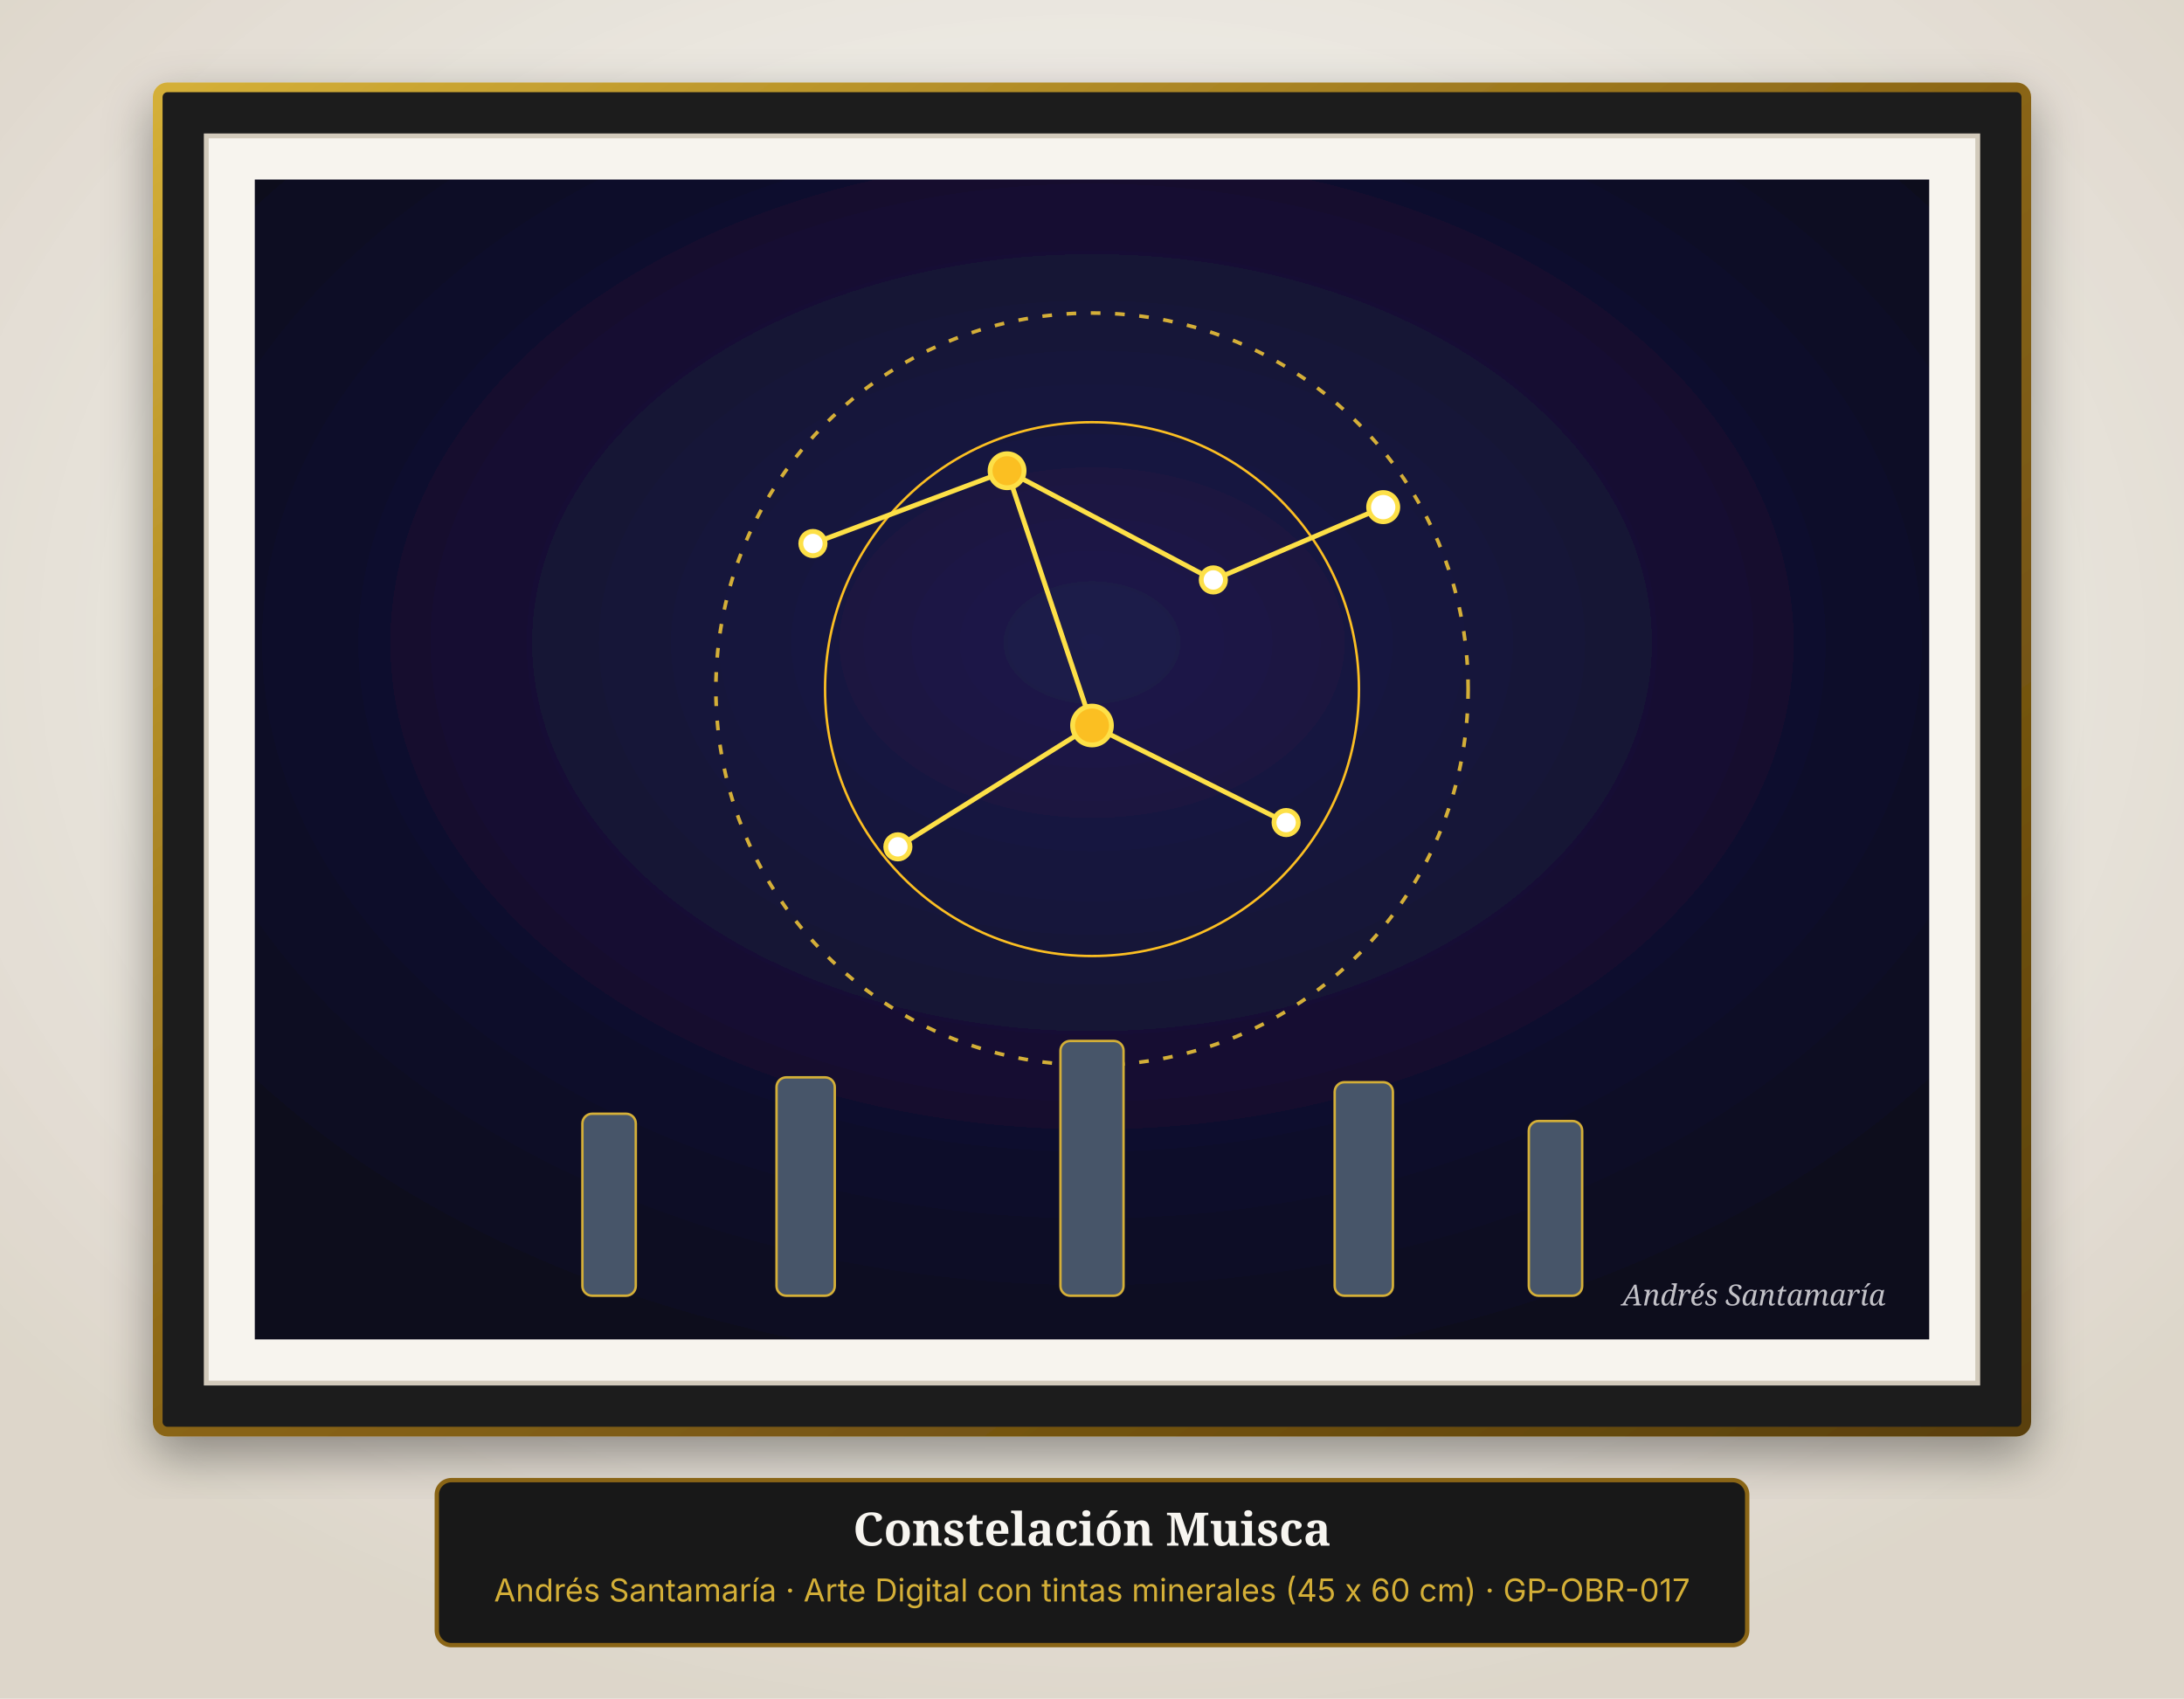
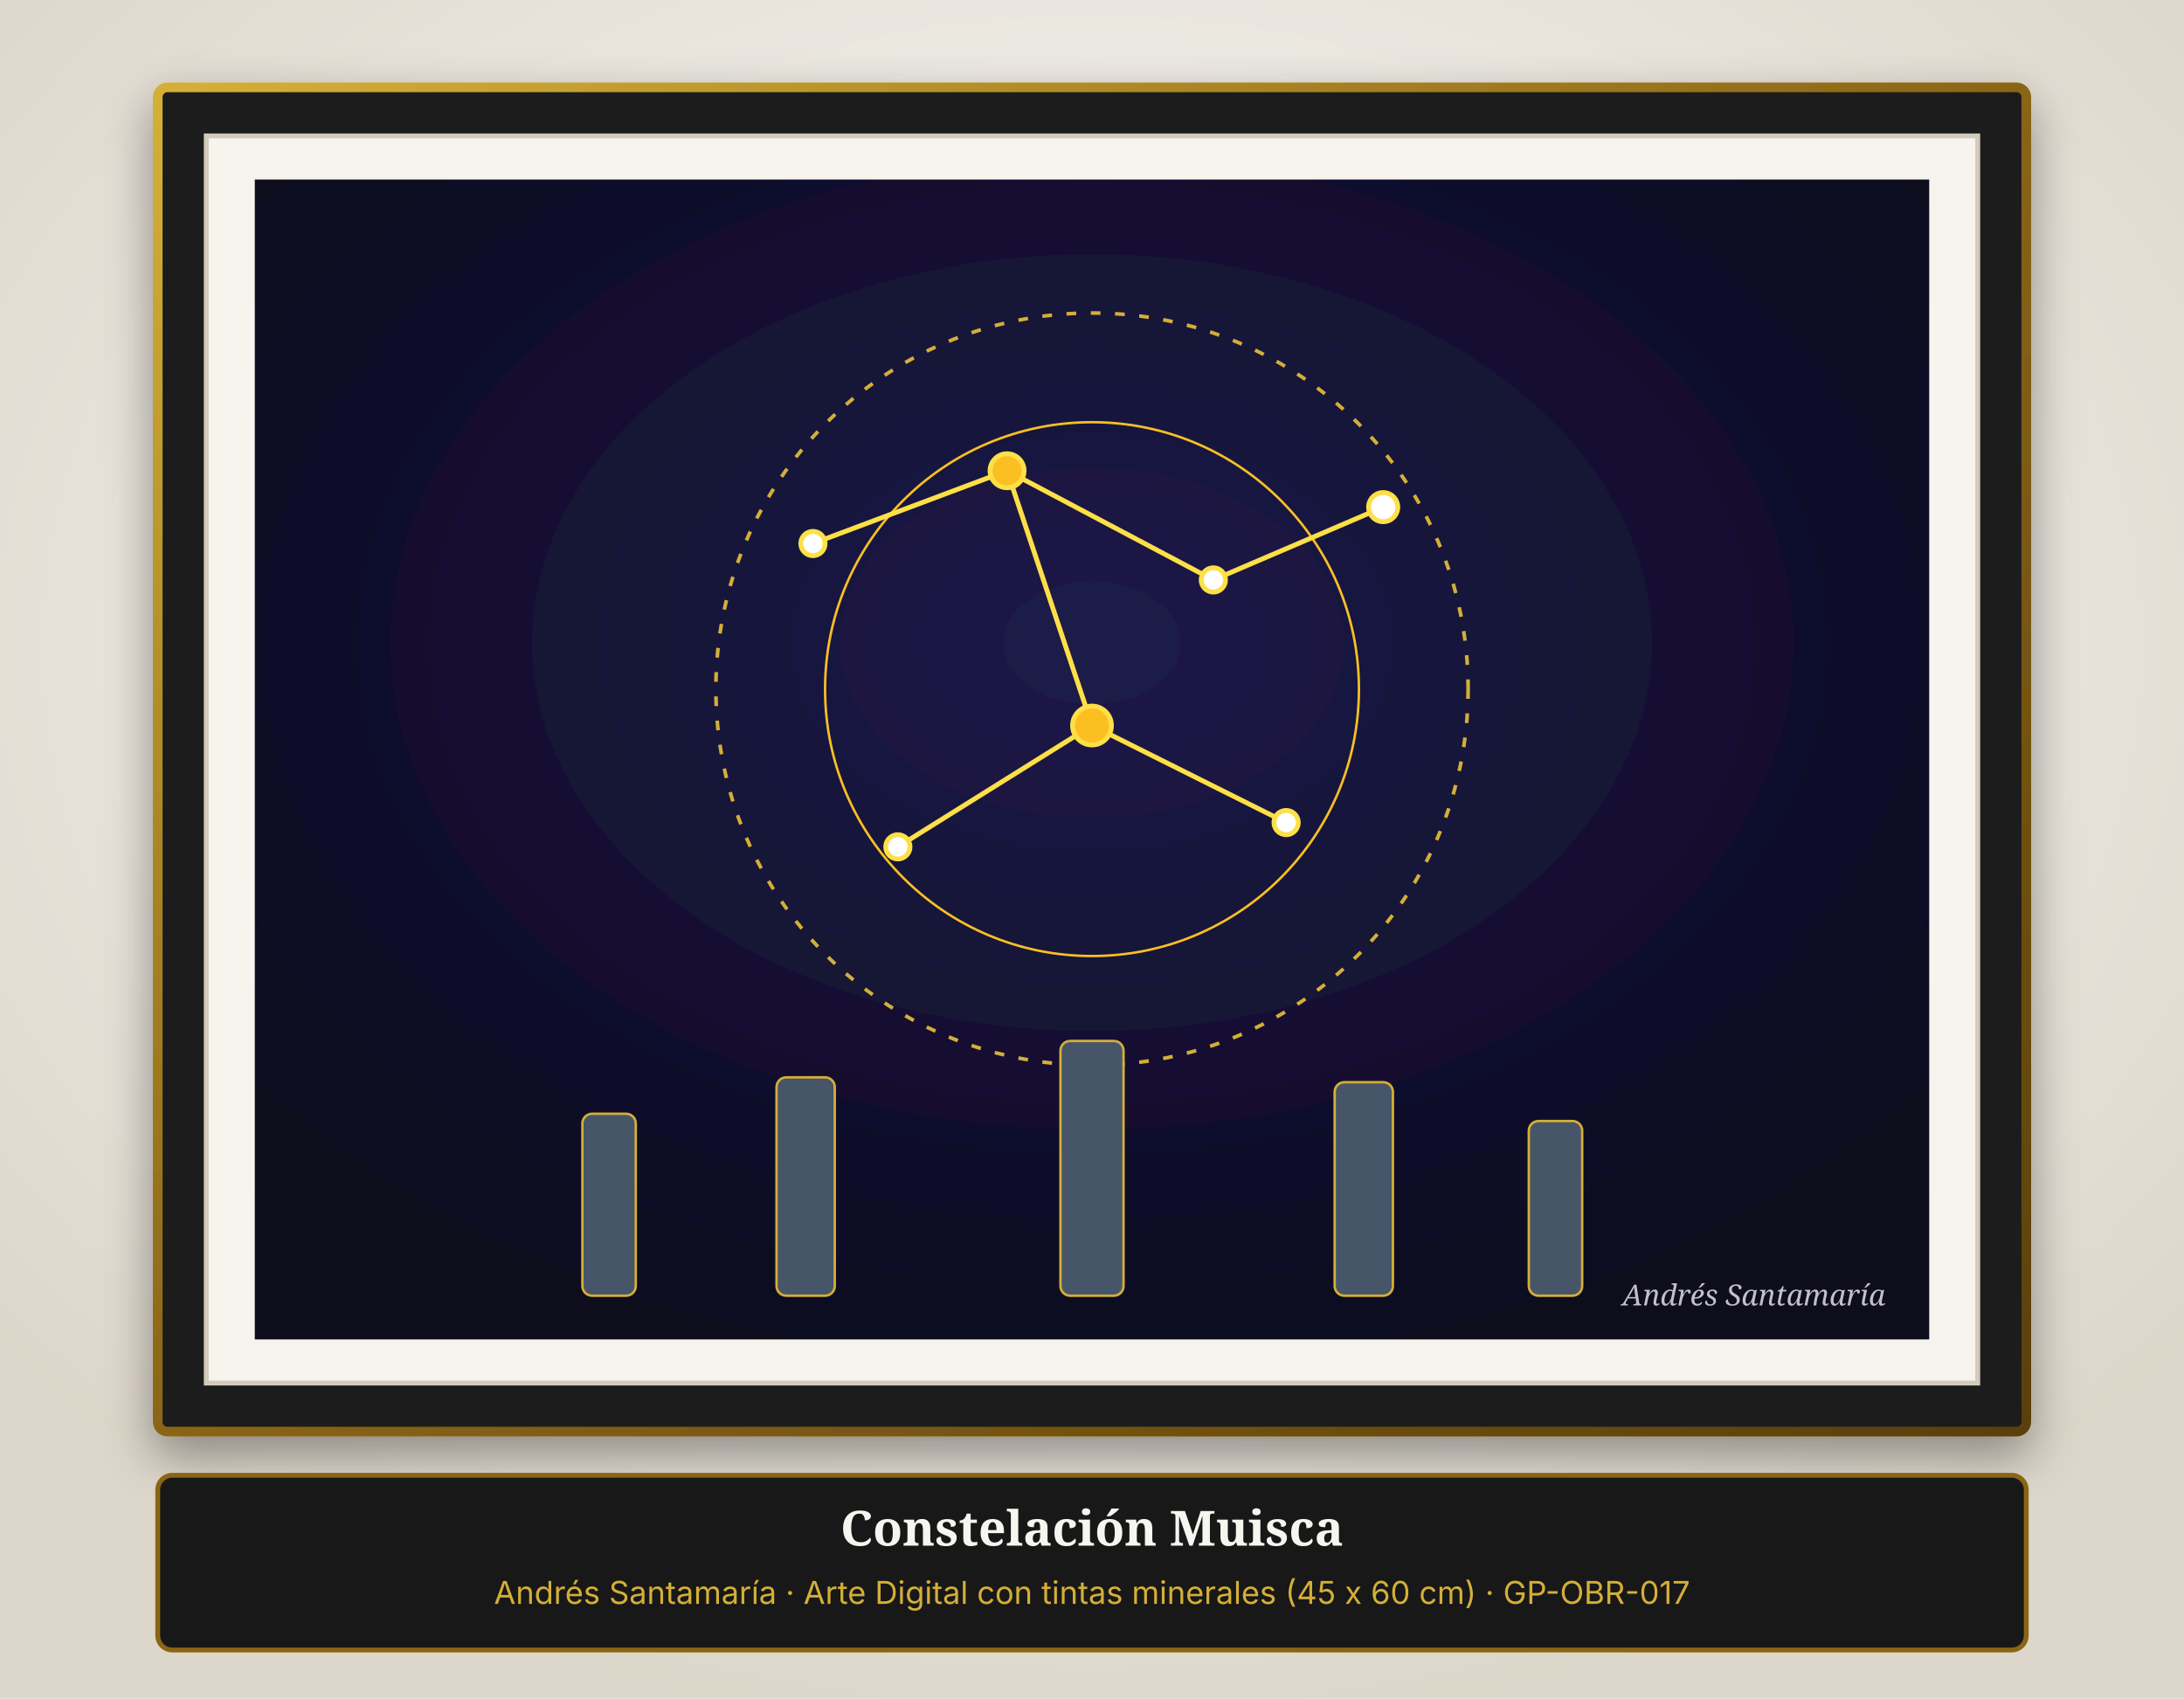
<svg xmlns="http://www.w3.org/2000/svg" viewBox="0 0 900 700" width="900" height="700" role="img" aria-label="Constelación Muisca — Andrés Santamaría">
  <defs>
    <radialGradient id="bg" cx="50%" cy="40%" r="70%">
      <stop offset="0%" stop-color="#1e1b4b" />
      <stop offset="100%" stop-color="#09071a" />
    </radialGradient>
    <filter id="shadow" x="-5%" y="-5%" width="110%" height="110%">
      <feDropShadow dx="0" dy="8" stdDeviation="10" flood-color="#000000" flood-opacity="0.38" />
    </filter>
    <filter id="canvasTex" x="0%" y="0%" width="100%" height="100%">
      <feTurbulence type="fractalNoise" baseFrequency="0.04" numOctaves="3" result="noise" />
      <feDiffuseLighting in="noise" lighting-color="#ffffff" surfaceScale="1.2" result="light">
        <feDistantLight azimuth="45" elevation="60" />
      </feDiffuseLighting>
      <feBlend in="SourceGraphic" in2="light" mode="multiply" />
    </filter>
    <linearGradient id="goldFrame" x1="0" y1="0" x2="1" y2="1">
      <stop offset="0%" stop-color="#D4AF37" />
      <stop offset="50%" stop-color="#8A6516" />
      <stop offset="100%" stop-color="#5A400C" />
    </linearGradient>
  </defs>
  <rect width="900" height="700" fill="#eae5dc" />
  <radialGradient id="wallSpot" cx="50%" cy="38%" r="65%">
    <stop offset="0%" stop-color="#ffffff" stop-opacity="0.85" />
    <stop offset="100%" stop-color="#dcd5c9" stop-opacity="0.95" />
  </radialGradient>
  <rect width="900" height="700" fill="url(#wallSpot)" />
  <g filter="url(#shadow)">
    <rect x="65" y="36" width="770" height="554" rx="4" fill="#1b1b1b" stroke="url(#goldFrame)" stroke-width="4" />
    <rect x="85" y="56" width="730" height="514" fill="#f7f4ee" stroke="#d2cabb" stroke-width="2" />
    <svg x="105" y="74" width="690" height="478" viewBox="0 0 690 478">
      <rect width="690" height="478" fill="url(#bg)" />
      <circle cx="345" cy="210" r="155" fill="none" stroke="#D4AF37" stroke-width="1.5" stroke-dasharray="4,6" />
      <circle cx="345" cy="210" r="110" fill="none" stroke="#fbbf24" stroke-width="1" />
      <g stroke="#fde047" stroke-width="2" fill="#ffffff">
        <line x1="230" y1="150" x2="310" y2="120" />
        <line x1="310" y1="120" x2="395" y2="165" />
        <line x1="395" y1="165" x2="465" y2="135" />
        <line x1="310" y1="120" x2="345" y2="225" />
        <line x1="345" y1="225" x2="265" y2="275" />
        <line x1="345" y1="225" x2="425" y2="265" />
        <circle cx="230" cy="150" r="5" />
        <circle cx="310" cy="120" r="7" fill="#fbbf24" />
        <circle cx="395" cy="165" r="5" />
        <circle cx="465" cy="135" r="6" />
        <circle cx="345" cy="225" r="8" fill="#fbbf24" />
        <circle cx="265" cy="275" r="5" />
        <circle cx="425" cy="265" r="5" />
      </g>
      <g fill="#475569" stroke="#D4AF37" stroke-width="1">
        <rect x="135" y="385" width="22" height="75" rx="4" />
        <rect x="215" y="370" width="24" height="90" rx="4" />
        <rect x="332" y="355" width="26" height="105" rx="4" />
        <rect x="445" y="372" width="24" height="88" rx="4" />
        <rect x="525" y="388" width="22" height="72" rx="4" />
      </g>
      <text x="672" y="464" font-family="Georgia, serif" font-size="12" font-style="italic" fill="rgba(255,255,255,0.75)" text-anchor="end">Andrés Santamaría</text>
    </svg>
  </g>
-   <g transform="translate(180, 610)">
-     <rect width="540" height="68" rx="6" fill="#181818" stroke="#8A6516" stroke-width="1.8" />
-     <text x="270" y="27" font-family="Georgia, 'Playfair Display', serif" font-size="19" font-weight="bold" fill="#F7F5F0" text-anchor="middle">Constelación Muisca</text>
-     <text x="270" y="50" font-family="'Inter', Arial, sans-serif" font-size="13" fill="#D4AF37" text-anchor="middle">Andrés Santamaría  ·  Arte Digital con tintas minerales (45 x 60 cm)  ·  GP-OBR-017</text>
+   <g transform="translate(65, 608)">
+     <rect width="770" height="72" rx="6" fill="#181818" stroke="#8A6516" stroke-width="2" />
+     <text x="385" y="29" font-family="Georgia, 'Playfair Display', serif" font-size="20" font-weight="bold" fill="#F7F5F0" text-anchor="middle">Constelación Muisca</text>
+     <text x="385" y="53" font-family="'Inter', Arial, sans-serif" font-size="13" fill="#D4AF37" text-anchor="middle">Andrés Santamaría  ·  Arte Digital con tintas minerales (45 x 60 cm)  ·  GP-OBR-017</text>
  </g>
</svg>
